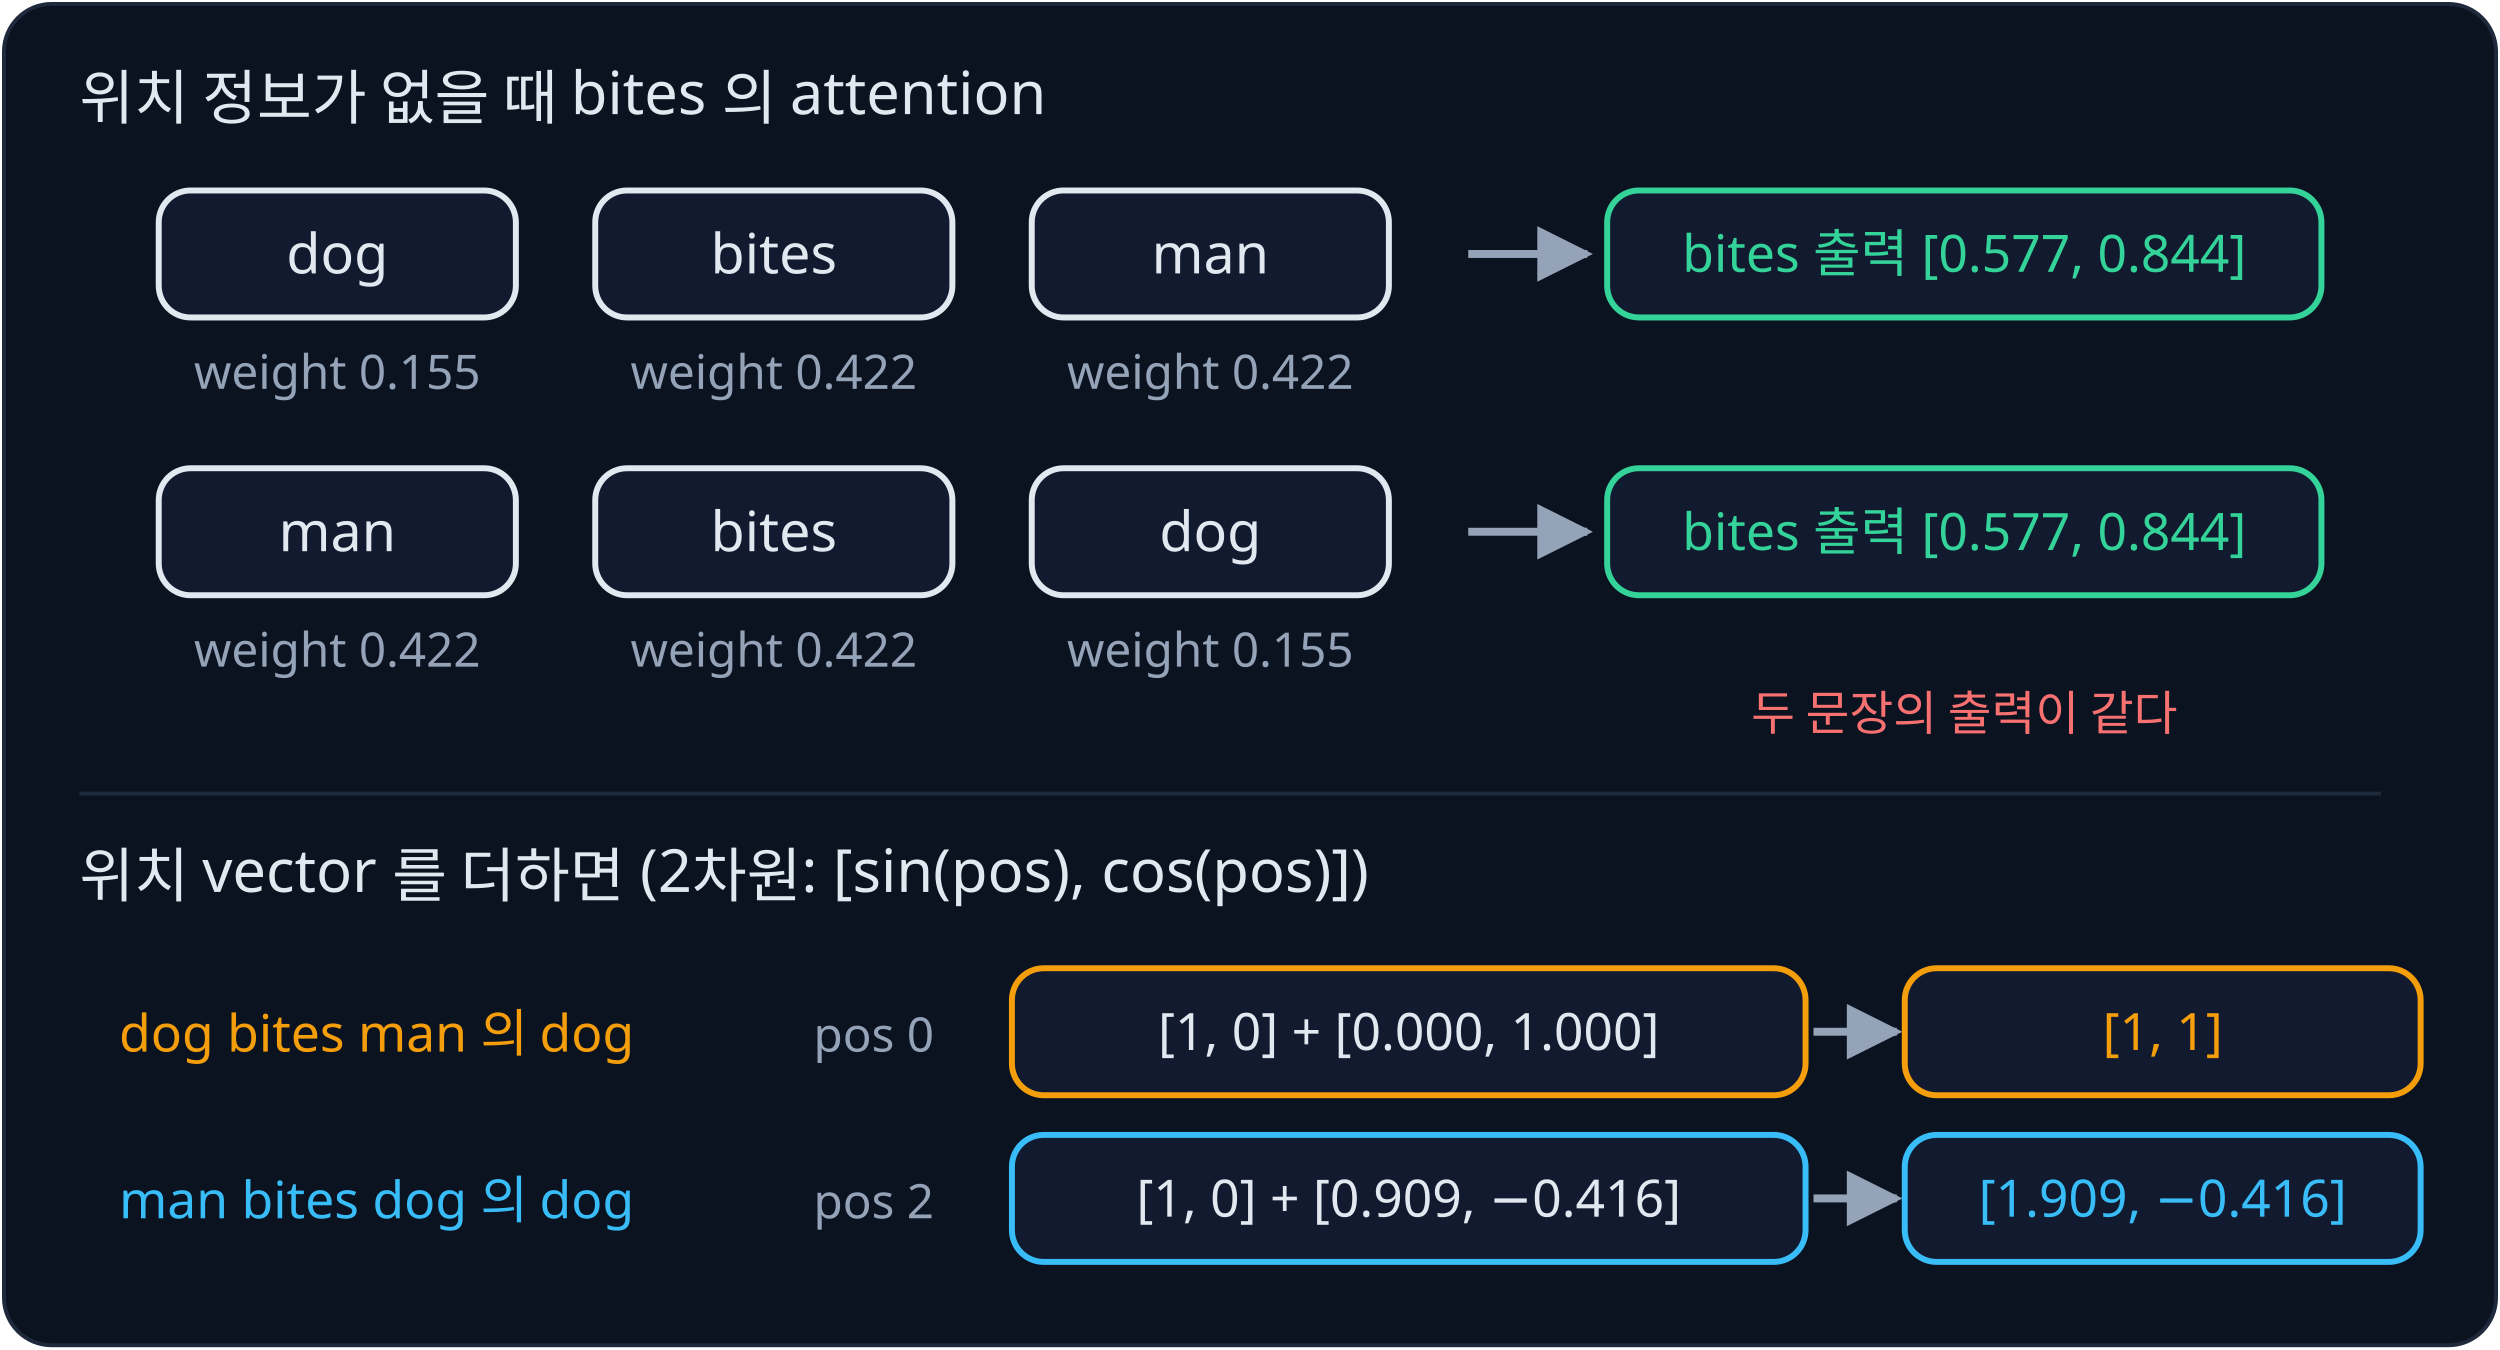
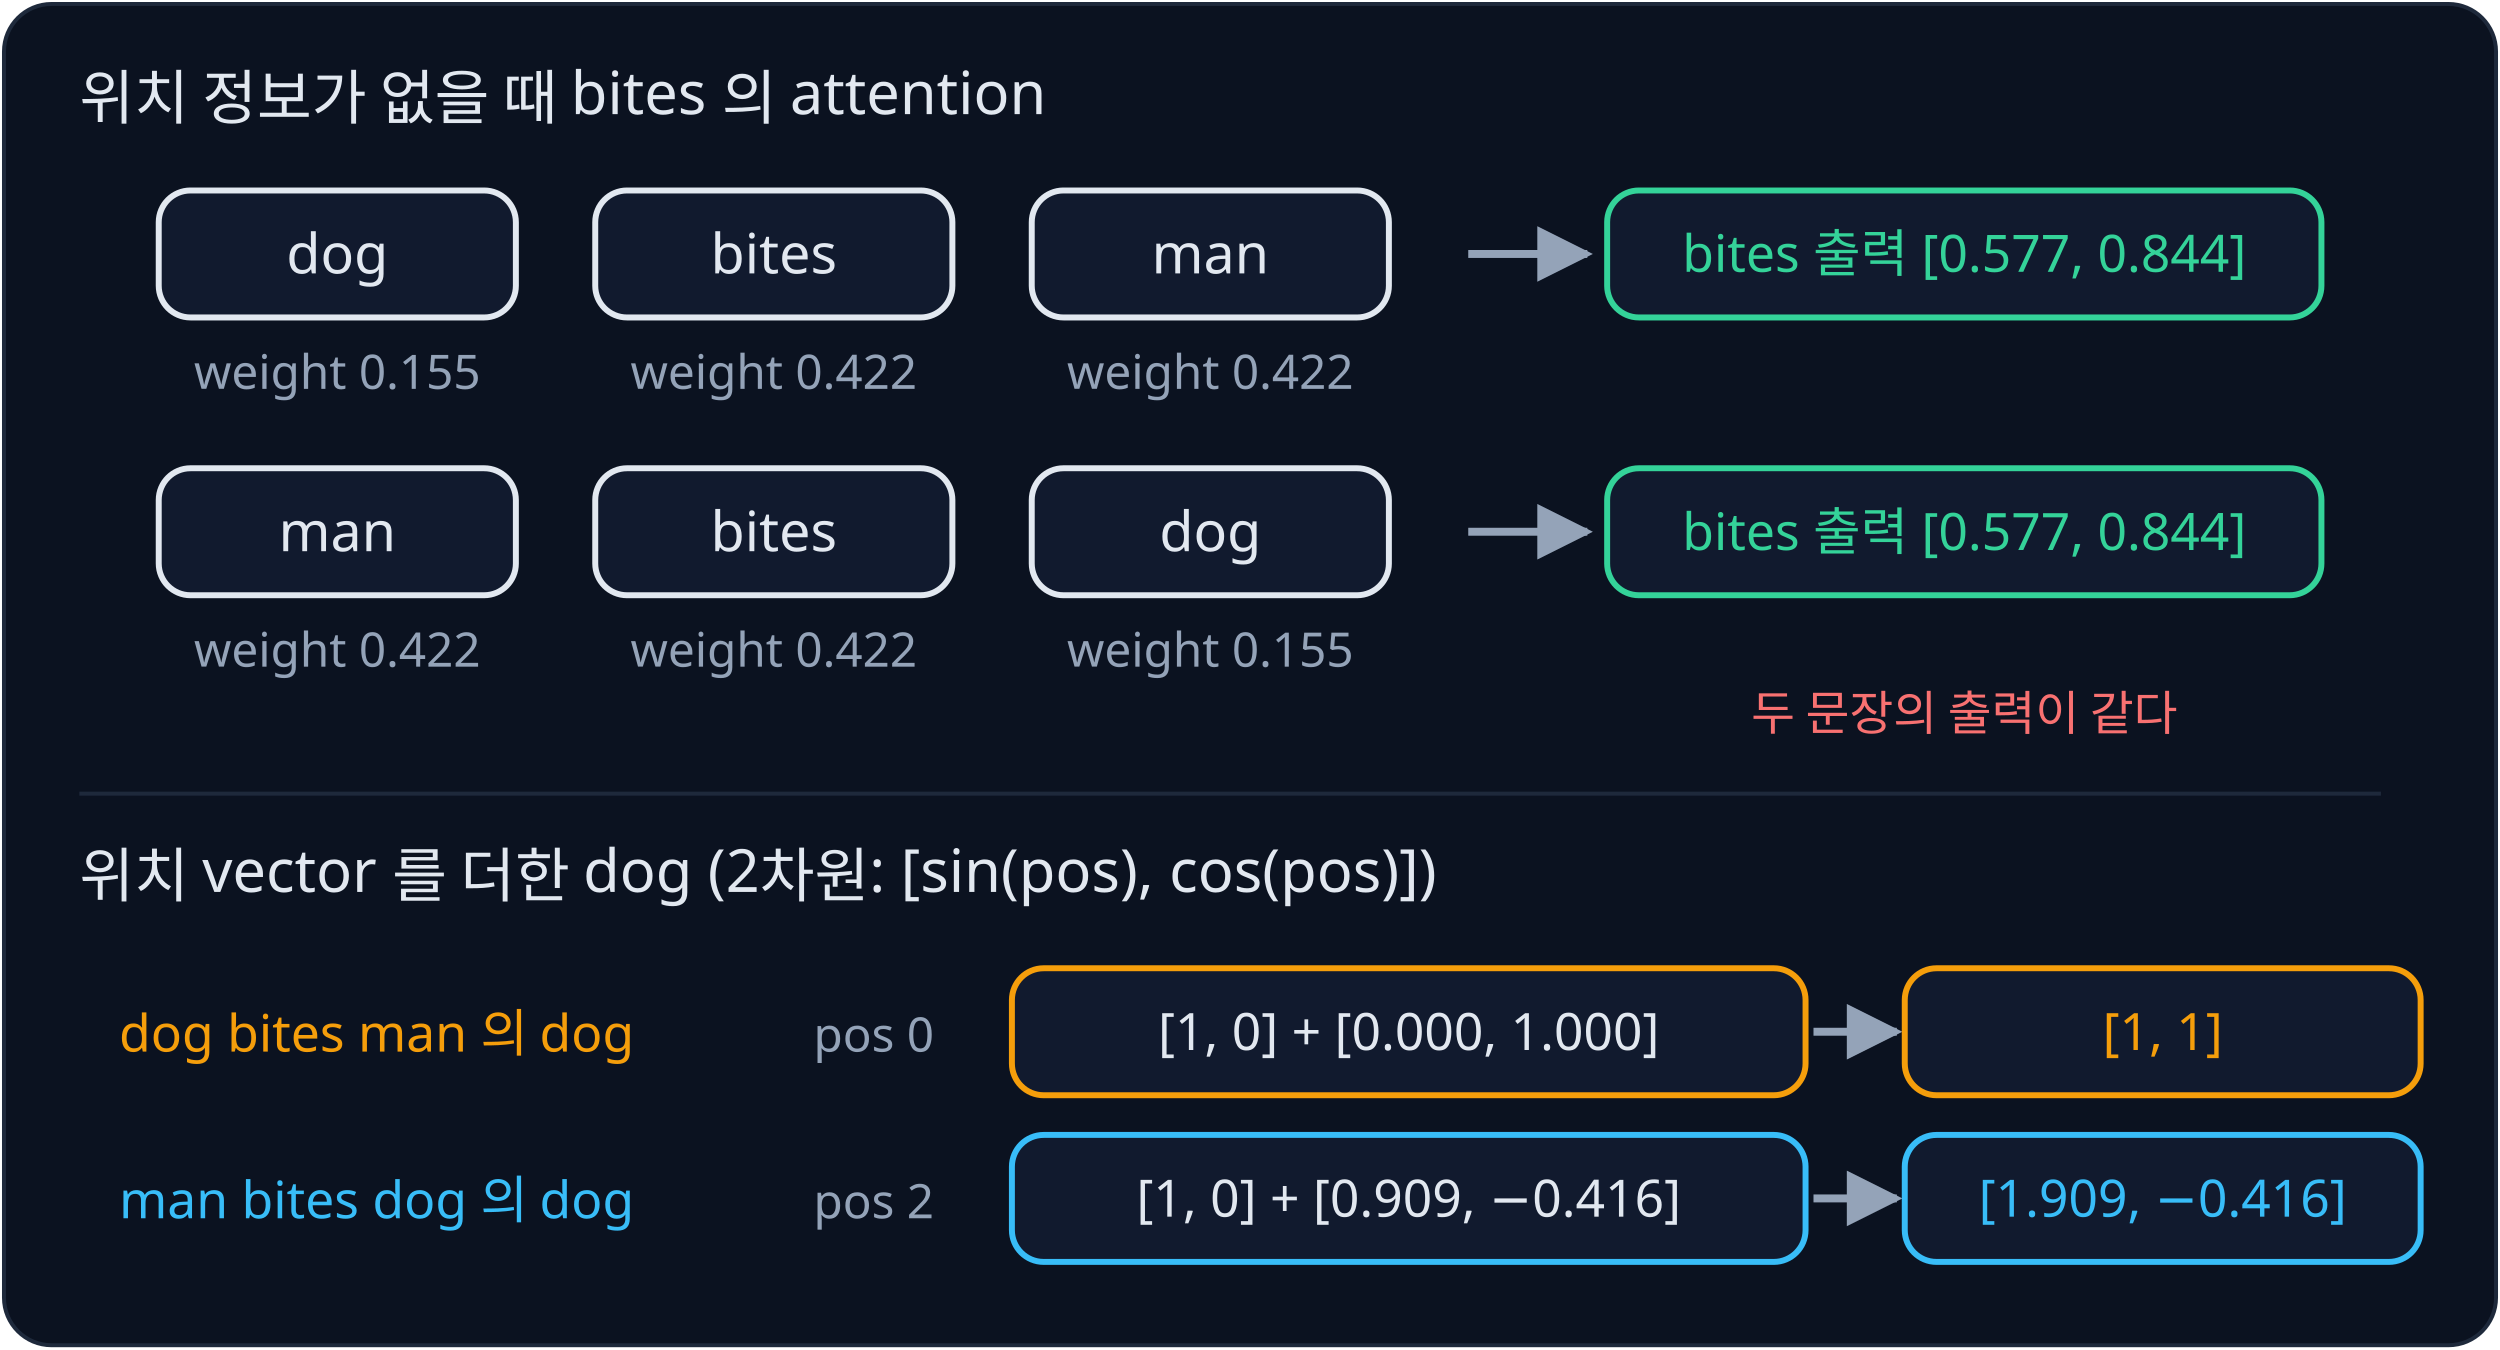
<svg xmlns="http://www.w3.org/2000/svg" viewBox="0 0 630 340" font-family="Pretendard, 'Apple SD Gothic Neo', 'Noto Sans KR', system-ui, sans-serif">
  <defs>
    <marker id="a94a3b8" viewBox="0 0 10 10" refX="9" refY="5" markerWidth="7" markerHeight="7" orient="auto-start-reverse">
      <path d="M0,0 L10,5 L0,10 z" fill="#94a3b8" />
    </marker>
    <marker id="af59e0b" viewBox="0 0 10 10" refX="9" refY="5" markerWidth="7" markerHeight="7" orient="auto-start-reverse">
      <path d="M0,0 L10,5 L0,10 z" fill="#f59e0b" />
    </marker>
    <marker id="a38bdf8" viewBox="0 0 10 10" refX="9" refY="5" markerWidth="7" markerHeight="7" orient="auto-start-reverse">
      <path d="M0,0 L10,5 L0,10 z" fill="#38bdf8" />
    </marker>
    <marker id="a34d399" viewBox="0 0 10 10" refX="9" refY="5" markerWidth="7" markerHeight="7" orient="auto-start-reverse">
      <path d="M0,0 L10,5 L0,10 z" fill="#34d399" />
    </marker>
    <marker id="af87171" viewBox="0 0 10 10" refX="9" refY="5" markerWidth="7" markerHeight="7" orient="auto-start-reverse">
      <path d="M0,0 L10,5 L0,10 z" fill="#f87171" />
    </marker>
    <marker id="aa78bfa" viewBox="0 0 10 10" refX="9" refY="5" markerWidth="7" markerHeight="7" orient="auto-start-reverse">
      <path d="M0,0 L10,5 L0,10 z" fill="#a78bfa" />
    </marker>
  </defs>
  <rect x="1" y="1" width="628" height="338" rx="12" fill="#0b1220" stroke="#1e293b" />
  <text x="20.0" y="30.0" fill="#e2e8f0" font-size="15" text-anchor="start">위치 정보가 없을 때 bites 의 attention</text>
  <rect x="40.0" y="48.0" width="90.0" height="32.0" rx="8" fill="#111a2e" stroke="#e2e8f0" stroke-width="1.5" />
  <text x="85.0" y="68.9" fill="#e2e8f0" font-size="14" text-anchor="middle">dog</text>
  <text x="85.0" y="98.0" fill="#94a3b8" font-size="12" text-anchor="middle">weight 0.155</text>
  <rect x="150.0" y="48.0" width="90.0" height="32.0" rx="8" fill="#111a2e" stroke="#e2e8f0" stroke-width="1.5" />
  <text x="195.0" y="68.9" fill="#e2e8f0" font-size="14" text-anchor="middle">bites</text>
  <text x="195.0" y="98.0" fill="#94a3b8" font-size="12" text-anchor="middle">weight 0.422</text>
  <rect x="260.0" y="48.0" width="90.0" height="32.0" rx="8" fill="#111a2e" stroke="#e2e8f0" stroke-width="1.5" />
  <text x="305.0" y="68.9" fill="#e2e8f0" font-size="14" text-anchor="middle">man</text>
  <text x="305.0" y="98.0" fill="#94a3b8" font-size="12" text-anchor="middle">weight 0.422</text>
  <line x1="370.0" y1="64.0" x2="400.0" y2="64.0" stroke="#94a3b8" stroke-width="2" marker-end="url(#a94a3b8)" />
  <rect x="405.0" y="48.0" width="180.0" height="32.0" rx="8" fill="#111a2e" stroke="#34d399" stroke-width="1.5" />
  <text x="495.0" y="68.5" fill="#34d399" font-size="13" text-anchor="middle">bites 출력 [0.577, 0.844]</text>
  <rect x="40.0" y="118.0" width="90.0" height="32.0" rx="8" fill="#111a2e" stroke="#e2e8f0" stroke-width="1.5" />
  <text x="85.0" y="138.9" fill="#e2e8f0" font-size="14" text-anchor="middle">man</text>
  <text x="85.0" y="168.0" fill="#94a3b8" font-size="12" text-anchor="middle">weight 0.422</text>
  <rect x="150.0" y="118.0" width="90.0" height="32.0" rx="8" fill="#111a2e" stroke="#e2e8f0" stroke-width="1.5" />
  <text x="195.0" y="138.9" fill="#e2e8f0" font-size="14" text-anchor="middle">bites</text>
  <text x="195.0" y="168.0" fill="#94a3b8" font-size="12" text-anchor="middle">weight 0.422</text>
  <rect x="260.0" y="118.0" width="90.0" height="32.0" rx="8" fill="#111a2e" stroke="#e2e8f0" stroke-width="1.5" />
  <text x="305.0" y="138.9" fill="#e2e8f0" font-size="14" text-anchor="middle">dog</text>
  <text x="305.0" y="168.0" fill="#94a3b8" font-size="12" text-anchor="middle">weight 0.155</text>
  <line x1="370.0" y1="134.0" x2="400.0" y2="134.0" stroke="#94a3b8" stroke-width="2" marker-end="url(#a94a3b8)" />
  <rect x="405.0" y="118.0" width="180.0" height="32.0" rx="8" fill="#111a2e" stroke="#34d399" stroke-width="1.5" />
  <text x="495.0" y="138.6" fill="#34d399" font-size="13" text-anchor="middle">bites 출력 [0.577, 0.844]</text>
  <text x="495.0" y="184.0" fill="#f87171" font-size="12" text-anchor="middle">두 문장의 출력이 같다</text>
  <line x1="20.0" y1="200.0" x2="600.0" y2="200.0" stroke="#1e293b" stroke-width="1" />
-   <text x="20.0" y="226.0" fill="#e2e8f0" font-size="15" text-anchor="start">위치 vector 를 더하면 (2차원: [sin(pos), cos(pos)])</text>
+   <text x="20.0" y="226.0" fill="#e2e8f0" font-size="15" text-anchor="start">위치 vector 를 더한 dog (2차원: [sin(pos), cos(pos)])</text>
  <text x="30.0" y="265.0" fill="#f59e0b" font-size="13" text-anchor="start">dog bites man 의 dog</text>
  <text x="205.0" y="265.0" fill="#94a3b8" font-size="12" text-anchor="start">pos 0</text>
  <rect x="255.0" y="244.0" width="200.0" height="32.0" rx="8" fill="#111a2e" stroke="#f59e0b" stroke-width="1.5" />
  <text x="355.0" y="264.6" fill="#e2e8f0" font-size="13" text-anchor="middle">[1, 0] + [0.000, 1.000]</text>
  <line x1="457.0" y1="260.0" x2="478.0" y2="260.0" stroke="#94a3b8" stroke-width="2" marker-end="url(#a94a3b8)" />
  <rect x="480.0" y="244.0" width="130.0" height="32.0" rx="8" fill="#111a2e" stroke="#f59e0b" stroke-width="1.5" />
  <text x="545.0" y="264.6" fill="#f59e0b" font-size="13" text-anchor="middle">[1, 1]</text>
  <text x="30.0" y="307.0" fill="#38bdf8" font-size="13" text-anchor="start">man bites dog 의 dog</text>
  <text x="205.0" y="307.0" fill="#94a3b8" font-size="12" text-anchor="start">pos 2</text>
  <rect x="255.0" y="286.0" width="200.0" height="32.0" rx="8" fill="#111a2e" stroke="#38bdf8" stroke-width="1.5" />
  <text x="355.0" y="306.6" fill="#e2e8f0" font-size="13" text-anchor="middle">[1, 0] + [0.909, −0.416]</text>
  <line x1="457.0" y1="302.0" x2="478.0" y2="302.0" stroke="#94a3b8" stroke-width="2" marker-end="url(#a94a3b8)" />
  <rect x="480.0" y="286.0" width="130.0" height="32.0" rx="8" fill="#111a2e" stroke="#38bdf8" stroke-width="1.5" />
  <text x="545.0" y="306.6" fill="#38bdf8" font-size="13" text-anchor="middle">[1.909, −0.416]</text>
</svg>
